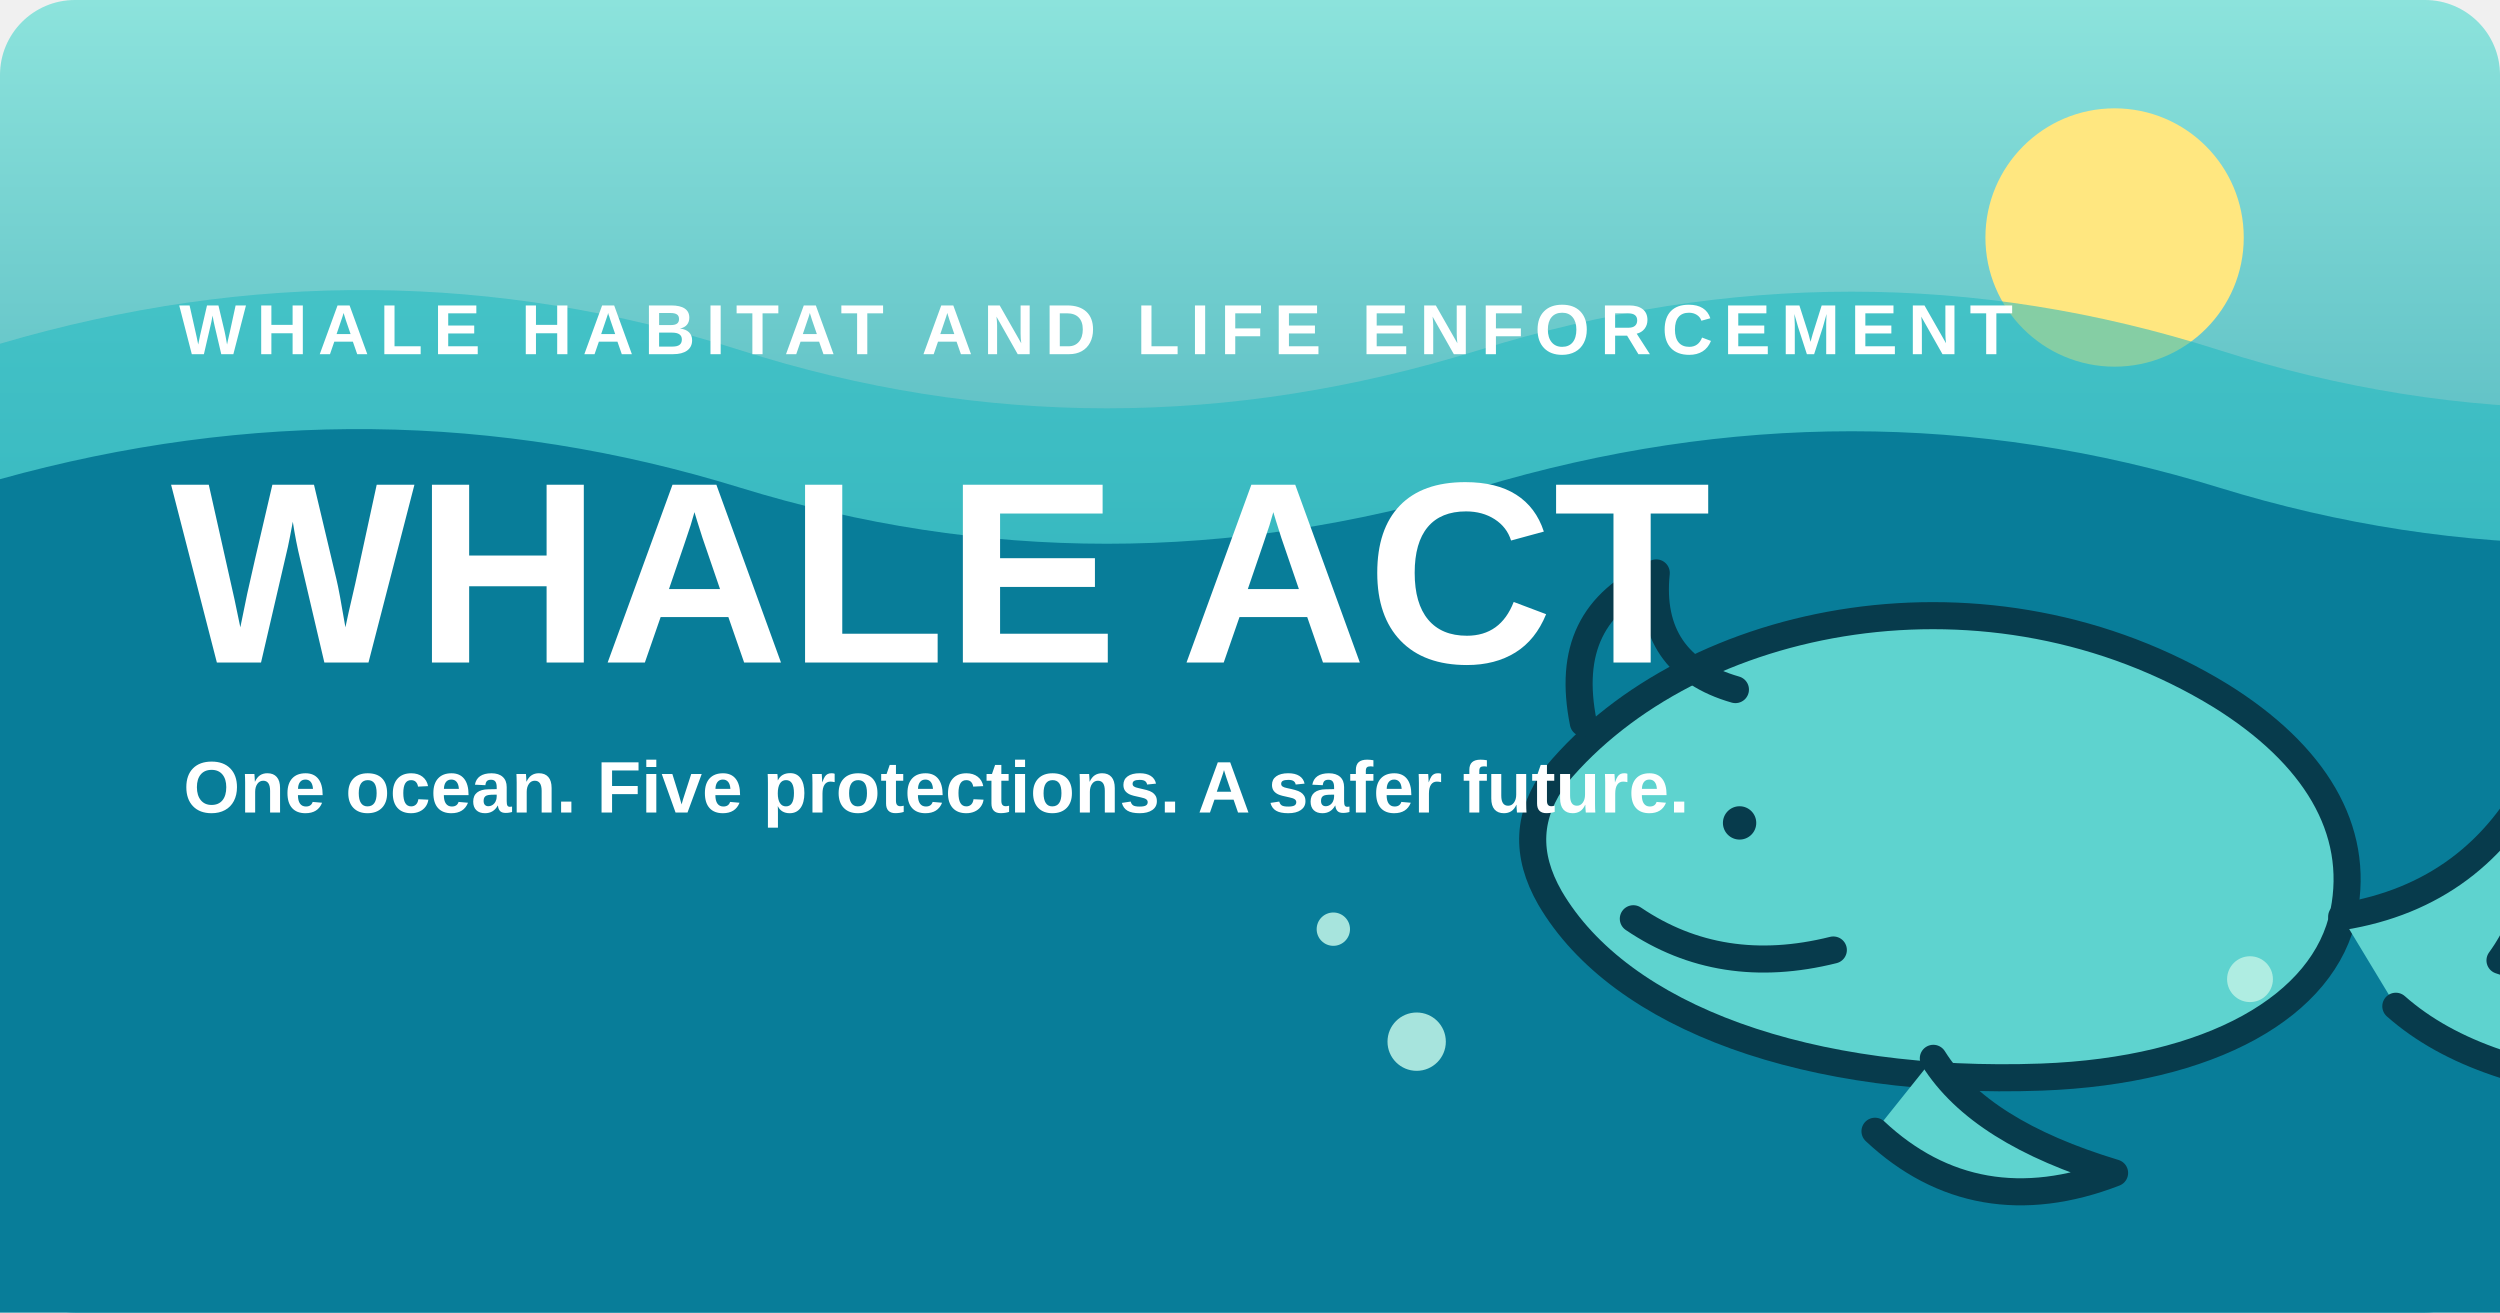
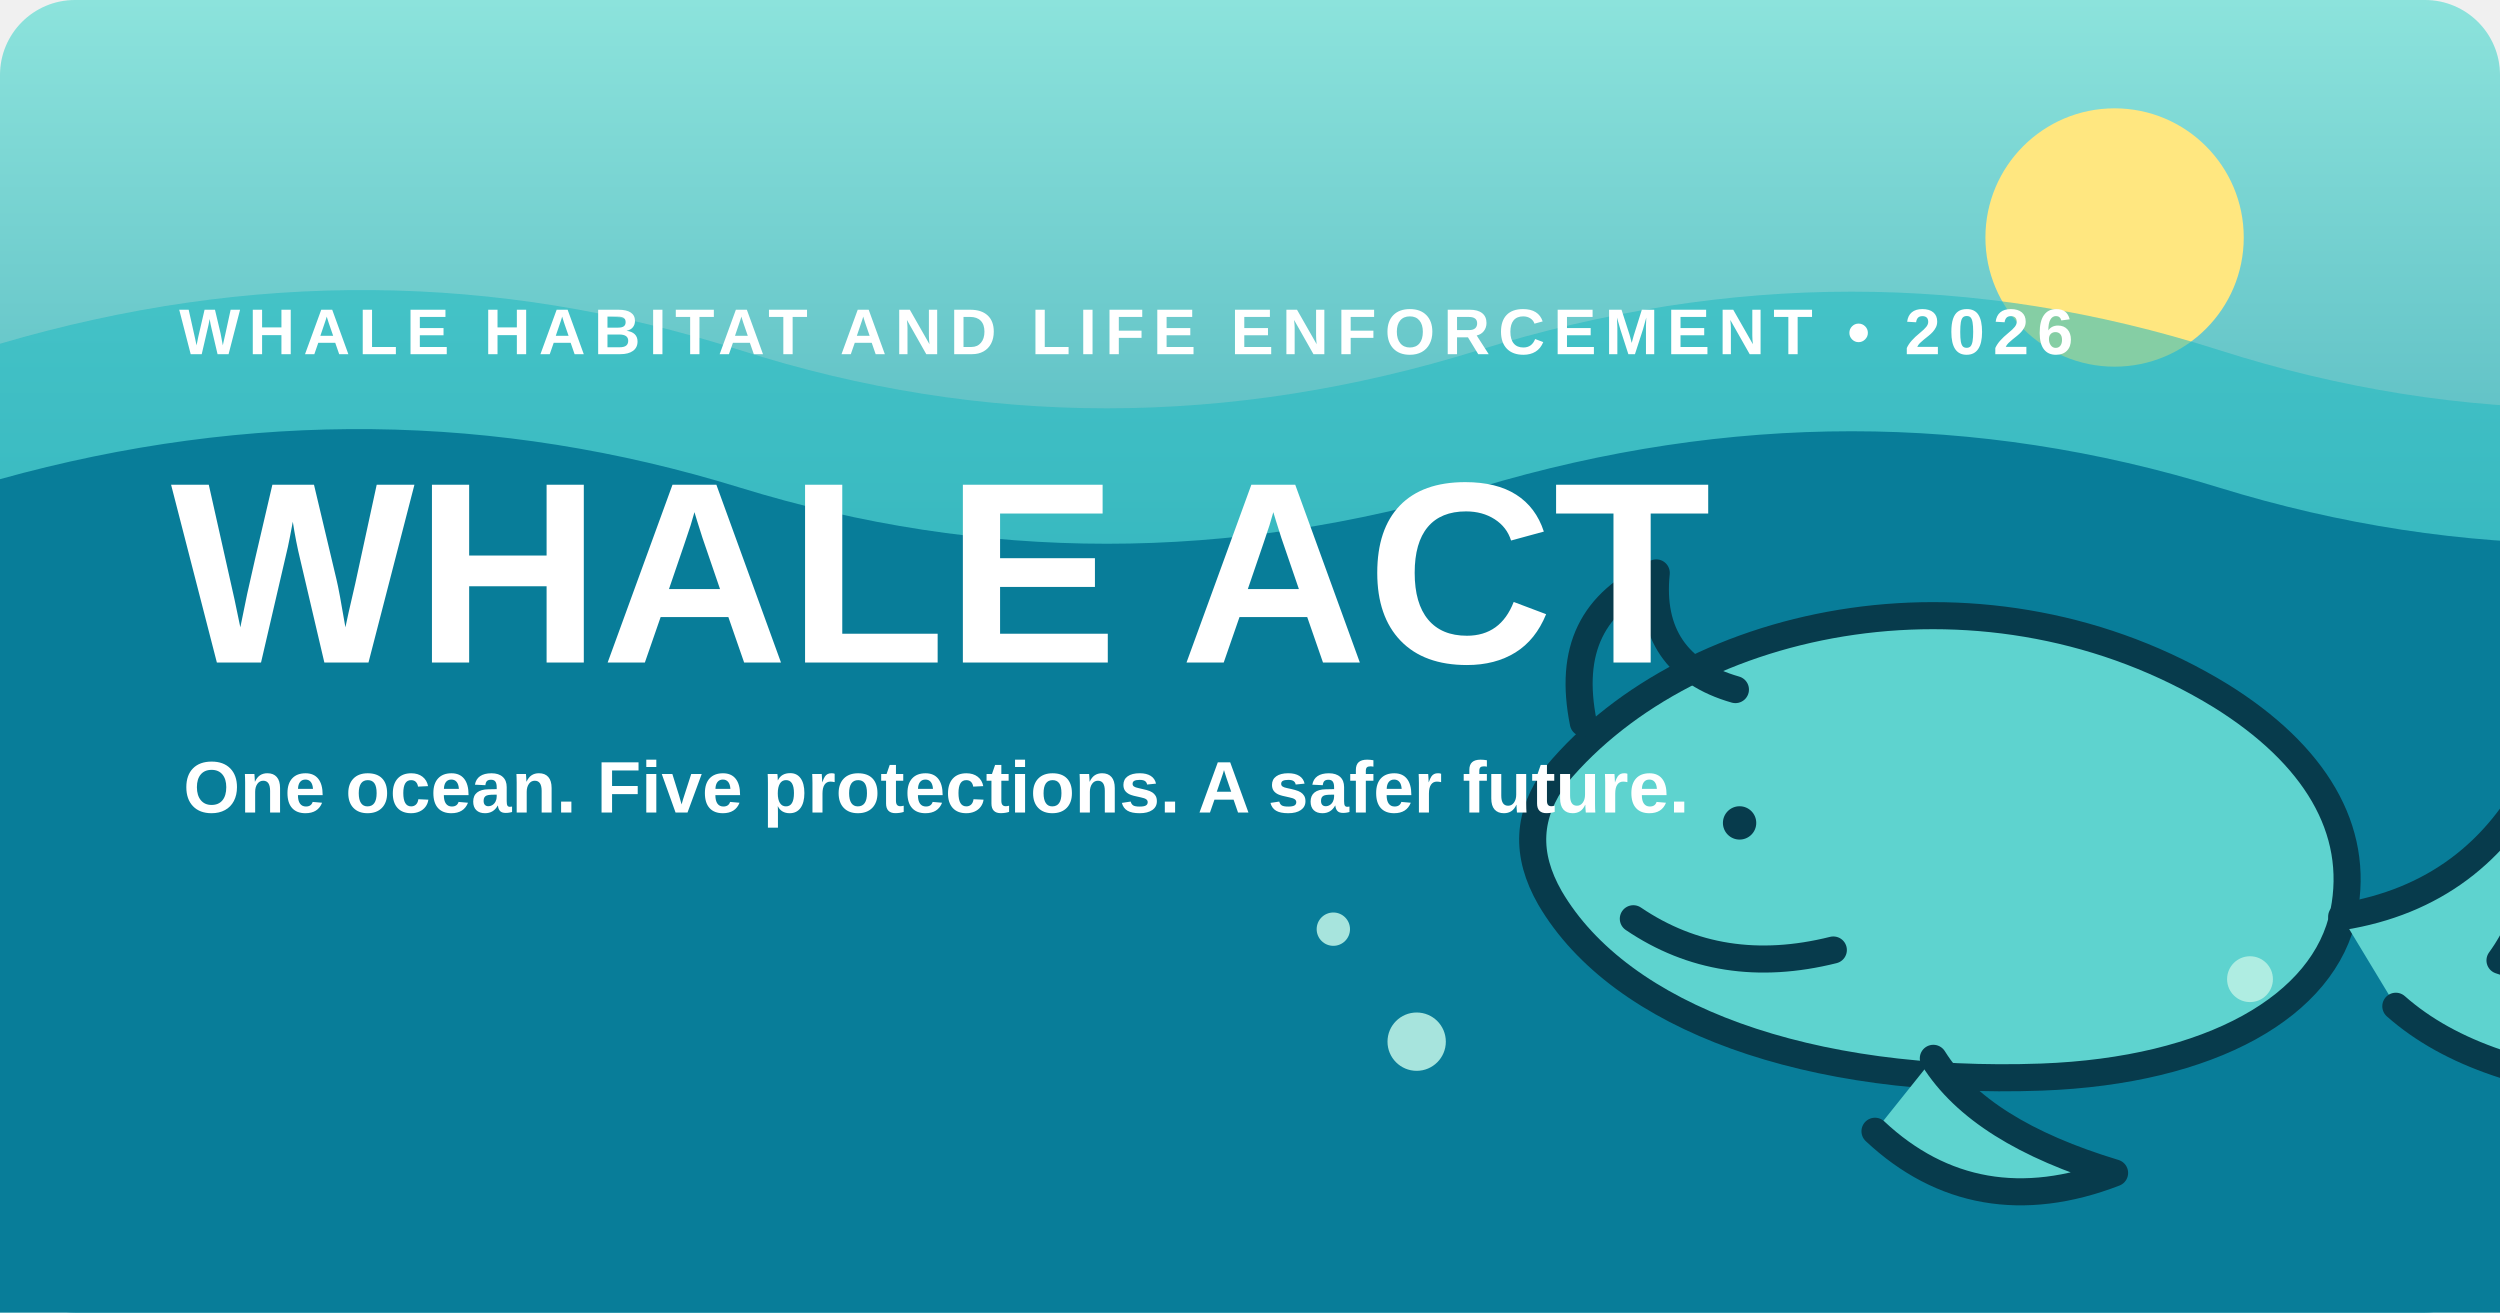
<svg xmlns="http://www.w3.org/2000/svg" width="1200" height="630" viewBox="0 0 1200 630">
  <defs>
    <linearGradient id="ocean" x1="0" y1="0" x2="0" y2="1">
      <stop stop-color="#8CE3DC" />
      <stop offset="1" stop-color="#087D99" />
    </linearGradient>
  </defs>
  <rect width="1200" height="630" rx="36" fill="url(#ocean)" />
  <circle cx="1015" cy="114" r="62" fill="#FFE780" />
  <path d="M0 165 Q180 112 355 168 T710 168 T1065 168 T1420 168 V630 H0Z" fill="#20B9C1" opacity=".55" />
  <path d="M0 230 Q180 180 355 234 T710 234 T1065 234 T1420 234 V630 H0Z" fill="#087D99" />
  <g transform="translate(720 250)" stroke="#073B4C" stroke-width="13" stroke-linecap="round" stroke-linejoin="round">
    <path d="M27 122c65-78 208-106 319-38 45 28 67 64 59 104-9 45-64 76-145 79-111 4-202-28-236-86-12-21-11-40 3-59Z" fill="#5ED3CF" />
    <path d="M404 190c44-7 75-31 94-69 4 38-2 68-18 90 25 8 48 29 67 62-52-4-91-17-117-40" fill="#5ED3CF" />
    <path d="M208 258c15 24 44 42 87 55-44 17-83 10-115-20" fill="#5ED3CF" />
    <circle cx="115" cy="145" r="8" fill="#073B4C" stroke="none" />
    <path d="M64 191c28 19 60 24 96 15" fill="none" />
    <path d="M40 97c-7-35 4-58 35-72-3 29 10 48 38 56" fill="none" />
  </g>
  <g fill="#fff">
-     <text x="86" y="170" font-family="Arial Rounded MT Bold,Arial,sans-serif" font-size="34" font-weight="700" letter-spacing="5">WHALE HABITAT AND LIFE ENFORCEMENT</text>
+     <text x="86" y="170" font-family="Arial Rounded MT Bold,Arial,sans-serif" font-size="31" font-weight="700" letter-spacing="4">WHALE HABITAT AND LIFE ENFORCEMENT • 2026</text>
    <text x="82" y="318" font-family="Arial Rounded MT Bold,Arial,sans-serif" font-size="124" font-weight="900">WHALE ACT</text>
    <text x="88" y="390" font-family="Arial,sans-serif" font-size="35" font-weight="600">One ocean. Five protections. A safer future.</text>
  </g>
  <g fill="#B8F0E4" opacity=".9">
    <circle cx="680" cy="500" r="14" />
    <circle cx="640" cy="446" r="8" />
    <circle cx="1080" cy="470" r="11" />
  </g>
</svg>
